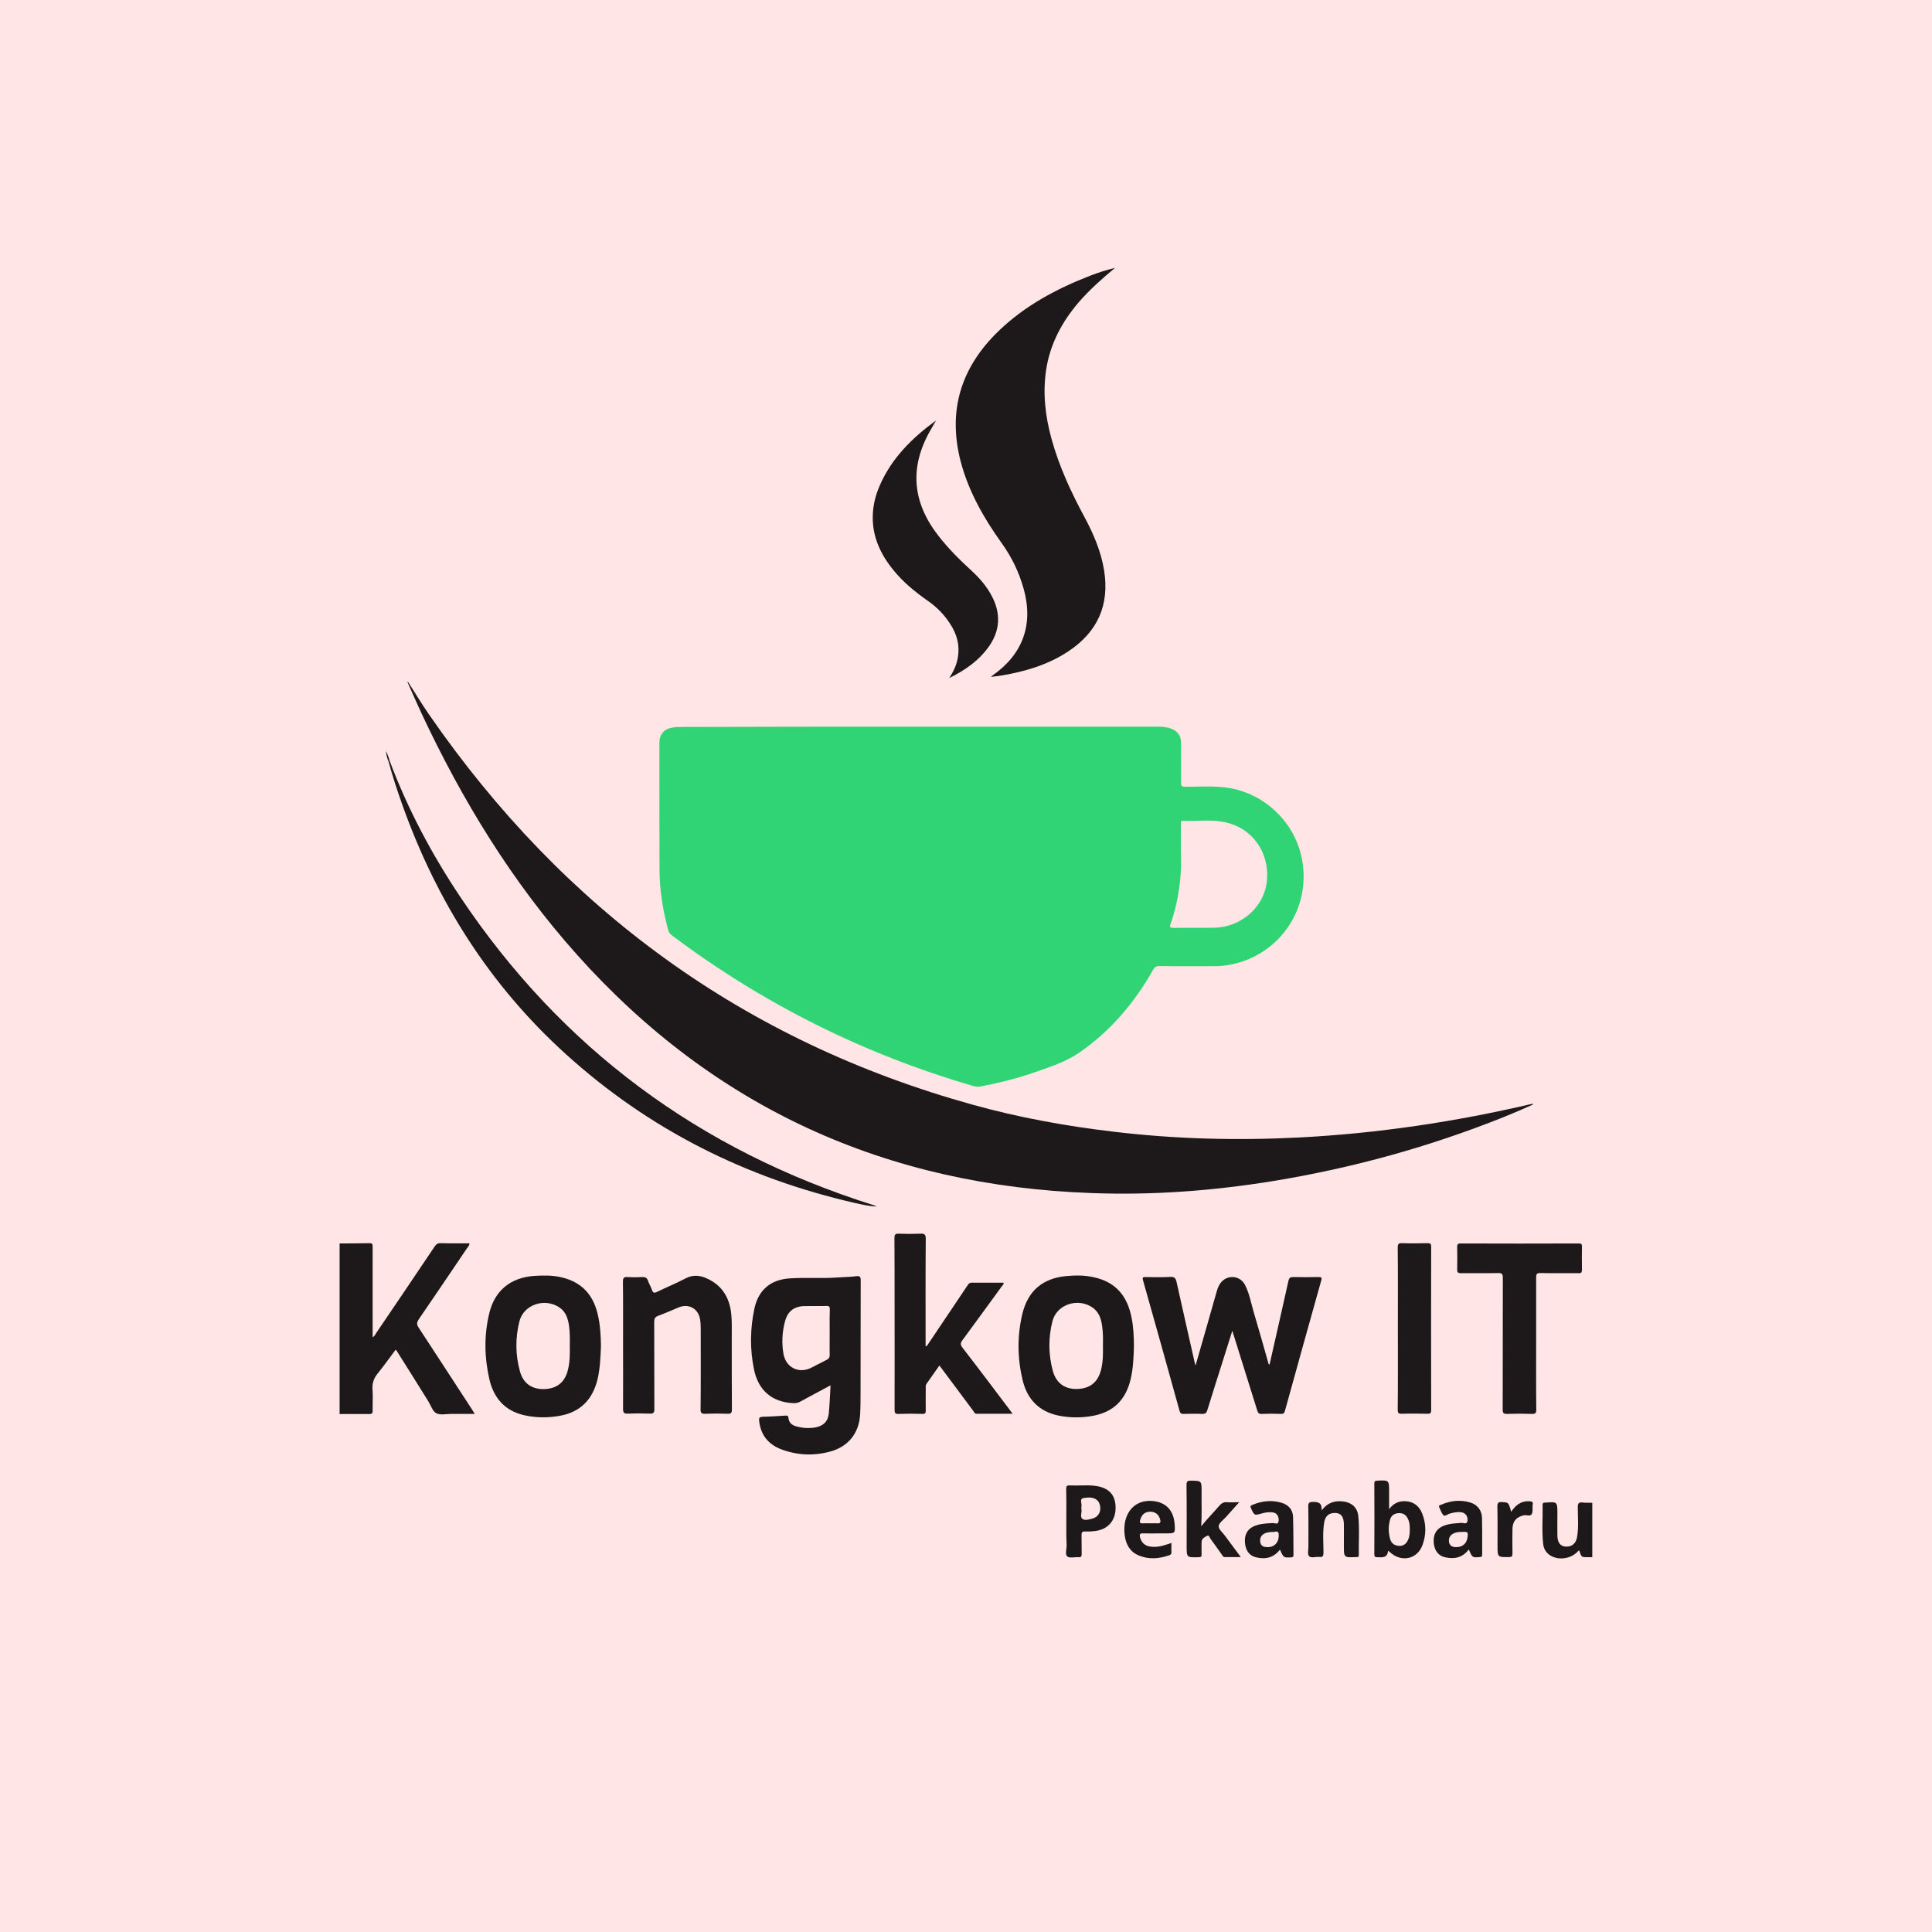
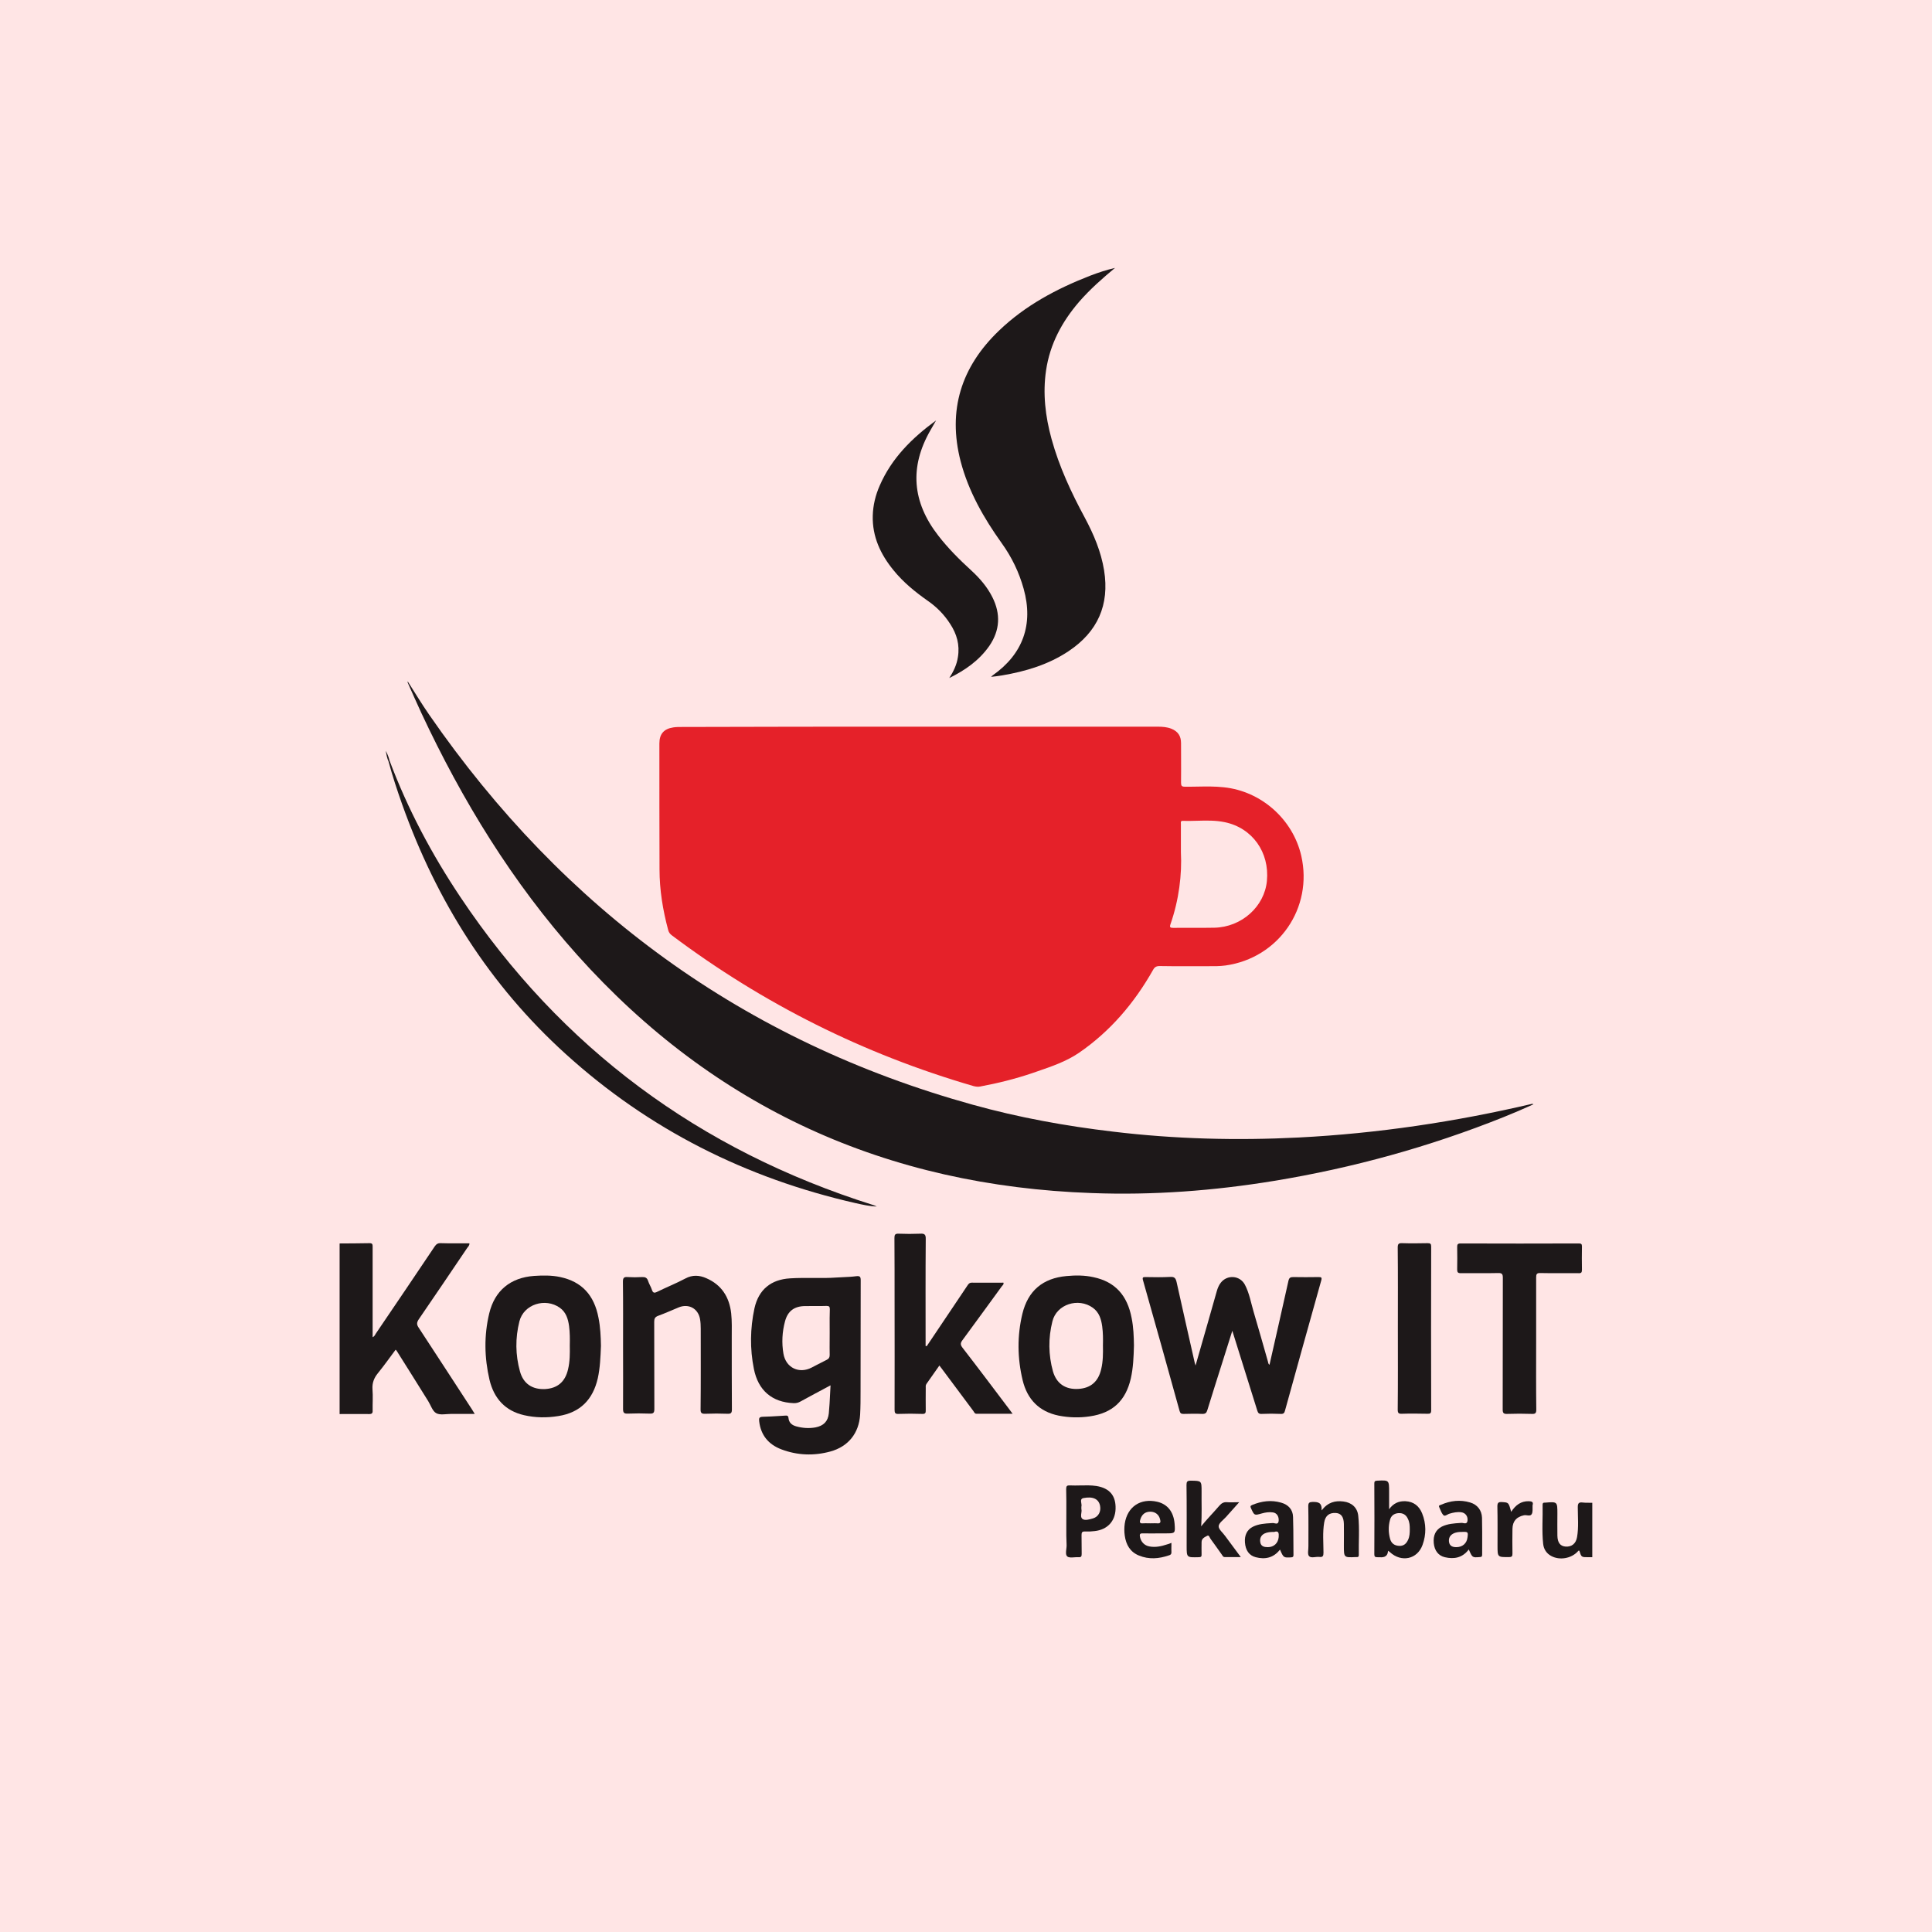
<svg xmlns="http://www.w3.org/2000/svg" width="512" height="512" viewBox="0 0 512 512" fill="none">
  <g clip-path="url(#clip0_1_61)">
    <rect width="512" height="512" fill="#FFE5E5" />
    <path d="M90 329.531C92.664 329.493 95.289 329.531 97.953 329.455C98.714 329.455 98.752 329.797 98.752 330.406C98.752 334.478 98.752 338.549 98.752 342.621C98.752 346.502 98.752 350.384 98.752 354.379C99.247 354.151 99.399 353.732 99.589 353.428C104.803 345.741 110.016 338.055 115.191 330.33C115.61 329.721 116.028 329.417 116.789 329.455C119.301 329.531 121.85 329.493 124.4 329.493C124.438 330.102 124.019 330.406 123.791 330.749C119.529 337.027 115.305 343.344 111.005 349.585C110.434 350.422 110.358 350.993 110.967 351.868C115.686 359.06 120.366 366.29 125.085 373.52C125.313 373.862 125.503 374.167 125.808 374.7C123.601 374.7 121.584 374.7 119.567 374.7C118.235 374.7 116.637 375.08 115.61 374.509C114.62 373.977 114.164 372.416 113.479 371.313C110.701 366.861 107.923 362.408 105.107 357.956C105.069 357.88 104.993 357.842 104.841 357.69C103.28 359.783 101.796 361.876 100.16 363.893C99.095 365.186 98.6 366.518 98.714 368.193C98.866 370.057 98.714 371.922 98.752 373.786C98.79 374.509 98.562 374.738 97.839 374.738C95.213 374.7 92.626 374.738 90 374.738C90 359.631 90 344.6 90 329.531Z" fill="#1D1819" />
    <path d="M421.972 412.677C421.63 412.677 421.249 412.677 420.907 412.677C419.08 412.677 419.08 412.677 418.547 410.964C418.319 410.85 418.205 411.04 418.091 411.193C416.378 413.019 413.334 413.552 411.127 412.372C409.833 411.687 409.11 410.546 408.958 409.176C408.578 405.713 408.882 402.212 408.806 398.749C408.806 398.331 408.996 398.179 409.377 398.217C409.415 398.217 409.453 398.217 409.491 398.217C412.725 397.95 412.725 397.95 412.725 401.147C412.725 403.087 412.687 405.028 412.725 406.969C412.763 408.833 413.486 409.747 414.894 409.861C416.492 409.975 417.634 409.1 417.938 407.349C418.395 404.724 418.129 402.06 418.129 399.396C418.129 398.407 418.395 398.064 419.385 398.179C420.26 398.293 421.135 398.217 421.972 398.255C421.972 403.011 421.972 407.844 421.972 412.677Z" fill="#1D1819" />
    <path d="M108.037 180.554C109.978 183.598 111.767 186.566 113.745 189.42C149.439 241.058 197.157 275.952 257.813 292.772C269.99 296.158 282.357 298.404 294.915 299.888C311.316 301.866 327.754 302.285 344.193 301.448C365.046 300.382 385.633 297.3 405.953 292.543C406.067 292.505 406.181 292.543 406.372 292.658C405.04 293.228 403.746 293.837 402.414 294.408C401.082 294.979 399.712 295.55 398.38 296.082C378.783 303.921 358.539 309.515 337.686 312.94C321.666 315.565 305.57 316.783 289.359 316.174C235.058 314.272 189.356 293.723 152.978 253.083C135.778 233.866 122.497 212.138 111.614 188.849C110.397 186.224 109.255 183.598 108.075 180.973C108.037 180.934 108.037 180.82 108.037 180.554Z" fill="#1D1819" />
    <path d="M295.486 71C292.137 73.778 288.865 76.67 286.011 79.942C281.445 85.232 278.248 91.168 277.221 98.132C276.307 104.296 277.03 110.347 278.667 116.321C280.684 123.665 283.88 130.515 287.495 137.212C289.854 141.626 291.795 146.192 292.594 151.139C294.078 160.31 290.882 167.426 283.195 172.563C277.83 176.14 271.817 177.928 265.538 178.994C264.625 179.146 263.712 179.26 262.646 179.374C262.875 179.146 262.989 179.032 263.103 178.956C271.094 173.324 273.91 165.485 271.284 156.048C270.067 151.672 268.126 147.638 265.462 143.947C260.706 137.288 256.672 130.248 254.579 122.257C251.078 108.71 254.731 97.218 264.739 87.629C271.665 80.97 279.961 76.556 288.827 73.093C290.996 72.256 293.203 71.533 295.486 71Z" fill="#1D1819" />
    <path d="M326.574 352.667C325.699 355.407 324.938 357.843 324.177 360.278C322.769 364.768 321.323 369.22 319.953 373.711C319.725 374.434 319.458 374.7 318.659 374.7C316.985 374.624 315.349 374.662 313.674 374.7C313.065 374.7 312.799 374.586 312.609 373.939C309.412 362.371 306.178 350.841 302.905 339.273C302.677 338.474 302.943 338.436 303.59 338.436C305.759 338.474 307.928 338.512 310.135 338.397C311.277 338.321 311.581 338.778 311.81 339.767C313.37 346.807 314.968 353.847 316.566 360.925C316.604 361.153 316.68 361.343 316.833 361.876C317.974 357.843 319.04 354.151 320.105 350.46C320.904 347.682 321.703 344.905 322.464 342.165C322.693 341.366 322.997 340.605 323.53 339.92C325.242 337.751 328.553 337.979 329.885 340.414C331.102 342.697 331.521 345.285 332.244 347.72C333.538 352.058 334.756 356.435 336.011 360.811C336.087 361.115 336.087 361.458 336.43 361.686C338.104 354.266 339.817 346.845 341.453 339.425C341.643 338.626 341.948 338.436 342.709 338.436C344.916 338.474 347.123 338.474 349.368 338.436C350.129 338.436 350.395 338.474 350.129 339.387C346.894 350.841 343.736 362.333 340.54 373.825C340.387 374.434 340.159 374.738 339.436 374.7C337.724 374.624 336.049 374.624 334.337 374.7C333.614 374.738 333.386 374.434 333.195 373.825C331.026 366.899 328.857 359.973 326.574 352.667Z" fill="#1D1819" />
    <path d="M251.573 179.679C252.676 177.967 253.552 176.178 253.856 174.123C254.389 170.889 253.552 167.997 251.801 165.333C250.241 162.898 248.262 160.881 245.903 159.245C242.554 156.885 239.396 154.336 236.808 151.139C233.346 146.915 231.139 142.197 231.291 136.641C231.367 133.901 232.014 131.238 233.117 128.726C236.276 121.42 241.717 116.055 248.072 111.412C247.577 112.287 247.083 113.125 246.588 114C240.956 123.779 241.755 133.064 248.643 141.931C251.23 145.279 254.237 148.285 257.357 151.139C259.602 153.194 261.619 155.515 262.989 158.255C265.234 162.707 265.006 167.045 262.19 171.155C259.488 175.037 255.759 177.624 251.573 179.679Z" fill="#1D1819" />
    <path d="M245.598 356.739C248.49 352.401 251.42 348.101 254.312 343.763C255.035 342.697 255.758 341.593 256.481 340.528C256.748 340.147 257.014 339.919 257.509 339.919C260.325 339.957 263.102 339.919 265.918 339.919C266.071 340.414 265.69 340.604 265.5 340.87C262.037 345.627 258.574 350.384 255.073 355.14C254.503 355.901 254.464 356.358 255.073 357.157C259.259 362.561 263.369 368.04 267.479 373.482C267.745 373.824 267.973 374.167 268.354 374.662C265.043 374.662 261.923 374.662 258.764 374.662C258.27 374.662 258.156 374.205 257.927 373.9C255.187 370.247 252.486 366.594 249.784 362.979C249.518 362.637 249.251 362.294 248.947 361.876C247.767 363.55 246.664 365.148 245.522 366.747C245.256 367.127 245.332 367.508 245.332 367.888C245.332 369.829 245.294 371.77 245.332 373.71C245.37 374.471 245.18 374.738 244.38 374.7C242.288 374.623 240.195 374.623 238.102 374.7C237.265 374.738 237.074 374.471 237.074 373.634C237.112 364.197 237.074 354.722 237.074 345.285C237.074 339.539 237.074 333.831 237.036 328.085C237.036 327.247 237.188 326.905 238.14 326.943C240.042 327.019 241.945 327.019 243.848 326.943C244.989 326.867 245.37 327.133 245.332 328.389C245.256 337.484 245.294 346.578 245.294 355.673C245.294 356.016 245.294 356.358 245.294 356.701C245.446 356.701 245.522 356.739 245.598 356.739Z" fill="#1D1819" />
    <path d="M103.243 201.597C108.037 214.383 114.392 226.332 121.965 237.671C148.792 277.817 185.399 304.835 231.367 319.333C231.709 319.447 232.013 319.561 232.356 319.751C230.453 319.675 228.589 319.257 226.724 318.838C197.766 312.255 172.004 299.355 149.934 279.339C129.766 261.074 115.686 238.775 106.591 213.203C105.26 209.436 104.004 205.669 102.976 201.826C102.938 201.559 103.053 201.521 103.243 201.597Z" fill="#1D1819" />
    <path d="M165.116 356.624C165.116 350.955 165.154 345.323 165.078 339.653C165.078 338.625 165.382 338.359 166.334 338.435C167.589 338.511 168.883 338.511 170.139 338.435C170.938 338.397 171.471 338.587 171.737 339.424C172.004 340.262 172.498 340.985 172.765 341.822C173.031 342.621 173.373 342.735 174.134 342.355C176.608 341.137 179.196 340.109 181.631 338.816C183.534 337.788 185.398 337.94 187.187 338.739C191.22 340.49 193.275 343.724 193.77 348.024C193.998 350.155 193.922 352.286 193.922 354.417C193.922 360.772 193.922 367.165 193.96 373.52C193.96 374.471 193.694 374.7 192.78 374.662C190.84 374.585 188.899 374.585 186.958 374.662C185.969 374.7 185.626 374.509 185.664 373.406C185.741 366.328 185.703 359.25 185.703 352.134C185.703 351.259 185.664 350.384 185.512 349.547C185.018 346.769 182.506 345.399 179.88 346.464C178.054 347.225 176.265 348.024 174.401 348.709C173.602 349.014 173.373 349.432 173.373 350.27C173.411 357.994 173.373 365.719 173.411 373.406C173.411 374.395 173.145 374.662 172.194 374.623C170.253 374.547 168.312 374.547 166.372 374.623C165.42 374.662 165.116 374.433 165.116 373.406C165.154 367.85 165.116 362.256 165.116 356.624Z" fill="#1D1819" />
    <path d="M407.095 356.092C407.095 361.914 407.057 367.736 407.133 373.558C407.133 374.509 406.867 374.737 405.954 374.699C403.785 374.623 401.616 374.623 399.409 374.699C398.495 374.737 398.229 374.471 398.229 373.558C398.267 361.914 398.229 350.308 398.267 338.663C398.267 337.674 398.077 337.332 397.011 337.37C393.739 337.446 390.428 337.37 387.156 337.408C386.357 337.408 386.166 337.179 386.166 336.418C386.204 334.44 386.204 332.461 386.166 330.482C386.166 329.797 386.28 329.531 387.08 329.531C397.544 329.569 407.97 329.569 418.435 329.531C419.044 329.531 419.234 329.683 419.234 330.33C419.196 332.385 419.196 334.44 419.234 336.494C419.234 337.217 419.044 337.446 418.321 337.408C414.972 337.37 411.585 337.446 408.237 337.37C407.247 337.332 407.095 337.674 407.095 338.549C407.095 344.371 407.095 350.231 407.095 356.092Z" fill="#1D1819" />
    <path d="M370.449 351.982C370.449 344.866 370.487 337.75 370.411 330.596C370.411 329.645 370.677 329.417 371.59 329.455C373.836 329.531 376.119 329.493 378.364 329.455C379.087 329.455 379.277 329.645 379.277 330.368C379.239 344.828 379.239 359.25 379.277 373.71C379.277 374.509 379.049 374.699 378.288 374.661C376.043 374.623 373.759 374.585 371.514 374.661C370.639 374.699 370.411 374.471 370.411 373.558C370.487 366.404 370.449 359.174 370.449 351.982Z" fill="#1D1819" />
    <path d="M318.317 404.495C319.877 402.554 321.59 400.842 323.15 399.015C323.72 398.368 324.291 398.026 325.166 398.102C326.156 398.178 327.107 398.102 328.401 398.102C327.107 399.548 326.004 400.766 324.9 402.021C324.177 402.82 322.997 403.62 322.959 404.457C322.921 405.294 324.063 406.169 324.672 407.044C326.004 408.871 327.336 410.659 328.82 412.638C327.297 412.638 325.928 412.638 324.558 412.638C324.101 412.638 323.987 412.258 323.797 411.991C322.807 410.621 321.856 409.213 320.828 407.843C320.562 407.501 320.41 406.702 319.915 407.006C319.306 407.349 318.431 407.653 318.431 408.681C318.431 409.746 318.393 410.812 318.431 411.877C318.469 412.486 318.317 412.676 317.67 412.676C314.474 412.752 314.474 412.79 314.474 409.67C314.474 404.305 314.512 398.901 314.436 393.536C314.436 392.66 314.626 392.394 315.539 392.394C318.431 392.432 318.431 392.394 318.431 395.248C318.393 398.33 318.545 401.374 318.317 404.495Z" fill="#1D1819" />
    <path d="M350.243 400.271C351.955 398.064 353.858 397.645 356.027 397.912C358.196 398.178 359.718 399.51 359.946 401.679C360.327 405.142 360.022 408.643 360.098 412.105C360.098 412.524 359.946 412.676 359.527 412.638C359.451 412.638 359.375 412.638 359.299 412.638C356.141 412.79 356.141 412.79 356.141 409.594C356.141 407.691 356.179 405.789 356.141 403.886C356.103 401.983 355.418 401.07 354.048 400.956C352.297 400.842 351.232 401.641 350.927 403.467C350.471 406.131 350.737 408.833 350.737 411.497C350.737 412.372 350.547 412.714 349.634 412.6C348.72 412.486 347.465 413.019 346.894 412.372C346.437 411.839 346.78 410.621 346.742 409.708C346.742 406.207 346.78 402.668 346.704 399.167C346.704 398.216 347.008 398.064 347.883 398.026C349.329 398.026 350.357 398.178 350.243 400.271Z" fill="#1D1819" />
    <path d="M400.474 400.652C401.654 398.863 403.062 397.798 405.117 397.836C405.878 397.874 406.448 397.95 406.144 398.939C406.144 398.977 406.144 399.016 406.144 399.054C406.106 399.815 406.258 400.69 405.916 401.261C405.535 401.946 404.546 401.413 403.861 401.565C401.882 401.984 400.855 403.125 400.817 405.18C400.779 407.349 400.779 409.518 400.817 411.687C400.817 412.372 400.703 412.639 399.941 412.639C396.859 412.677 396.859 412.677 396.859 409.632C396.859 406.169 396.897 402.669 396.821 399.206C396.821 398.216 397.126 398.026 398.001 398.064C399.789 398.178 399.789 398.102 400.474 400.652Z" fill="#1D1819" />
    <path d="M103.243 201.597C103.167 201.673 103.091 201.749 103.015 201.825C102.52 200.95 102.444 199.923 102.215 198.971C102.672 199.77 103.015 200.646 103.243 201.597Z" fill="#1D1819" />
-     <path fill-rule="evenodd" clip-rule="evenodd" d="M306.787 192.579H243.723C222.721 192.579 201.681 192.579 180.679 192.655C179.918 192.655 179.157 192.655 178.434 192.769C175.923 193.149 174.743 194.519 174.743 197.031C174.743 208.18 174.743 219.292 174.781 230.403C174.781 235.845 175.656 241.172 177.064 246.423C177.217 247.07 177.559 247.527 178.092 247.908C202.293 266.059 228.93 279.377 258.003 287.825C258.612 287.977 259.144 288.053 259.753 287.939C264.434 287.064 269.038 285.922 273.528 284.4C274.006 284.234 274.484 284.07 274.963 283.905C278.755 282.602 282.55 281.299 285.896 279.035C294.229 273.327 300.622 265.792 305.569 257.04C305.987 256.279 306.444 256.013 307.319 256.013C310.001 256.07 312.661 256.063 315.331 256.056C316.223 256.053 317.117 256.051 318.012 256.051C318.684 256.04 319.353 256.045 320.02 256.05C321.617 256.063 323.201 256.075 324.786 255.861C338.865 253.882 348.036 240.601 344.839 226.75C342.594 217.085 334.223 209.664 324.329 208.637C321.999 208.378 319.652 208.419 317.311 208.459C316.211 208.478 315.112 208.497 314.017 208.485C313.179 208.485 312.989 208.256 312.989 207.419C313.015 205.087 313.006 202.771 312.998 200.45C312.993 199.287 312.989 198.123 312.989 196.955C312.989 195.052 312.19 193.834 310.402 193.111C309.222 192.655 308.004 192.579 306.787 192.579ZM312.951 218.379V225.837C313.256 231.735 312.456 238.432 310.173 244.977C309.907 245.777 310.173 245.891 310.896 245.891C312.462 245.874 314.021 245.879 315.579 245.884C317.655 245.89 319.73 245.896 321.817 245.853C329.047 245.7 335.098 240.259 335.745 233.447C336.468 225.875 331.901 219.406 324.557 217.884C322.121 217.376 319.634 217.444 317.153 217.512C315.914 217.546 314.676 217.579 313.446 217.541C312.902 217.509 312.923 217.854 312.943 218.191C312.947 218.254 312.951 218.318 312.951 218.379Z" fill="#30D475" />
+     <path fill-rule="evenodd" clip-rule="evenodd" d="M306.787 192.579H243.723C222.721 192.579 201.681 192.579 180.679 192.655C179.918 192.655 179.157 192.655 178.434 192.769C175.923 193.149 174.743 194.519 174.743 197.031C174.743 208.18 174.743 219.292 174.781 230.403C174.781 235.845 175.656 241.172 177.064 246.423C177.217 247.07 177.559 247.527 178.092 247.908C202.293 266.059 228.93 279.377 258.003 287.825C258.612 287.977 259.144 288.053 259.753 287.939C264.434 287.064 269.038 285.922 273.528 284.4C274.006 284.234 274.484 284.07 274.963 283.905C278.755 282.602 282.55 281.299 285.896 279.035C294.229 273.327 300.622 265.792 305.569 257.04C305.987 256.279 306.444 256.013 307.319 256.013C310.001 256.07 312.661 256.063 315.331 256.056C316.223 256.053 317.117 256.051 318.012 256.051C318.684 256.04 319.353 256.045 320.02 256.05C321.617 256.063 323.201 256.075 324.786 255.861C338.865 253.882 348.036 240.601 344.839 226.75C342.594 217.085 334.223 209.664 324.329 208.637C321.999 208.378 319.652 208.419 317.311 208.459C316.211 208.478 315.112 208.497 314.017 208.485C313.179 208.485 312.989 208.256 312.989 207.419C313.015 205.087 313.006 202.771 312.998 200.45C312.993 199.287 312.989 198.123 312.989 196.955C312.989 195.052 312.19 193.834 310.402 193.111C309.222 192.655 308.004 192.579 306.787 192.579ZM312.951 218.379V225.837C313.256 231.735 312.456 238.432 310.173 244.977C309.907 245.777 310.173 245.891 310.896 245.891C312.462 245.874 314.021 245.879 315.579 245.884C317.655 245.89 319.73 245.896 321.817 245.853C329.047 245.7 335.098 240.259 335.745 233.447C336.468 225.875 331.901 219.406 324.557 217.884C322.121 217.376 319.634 217.444 317.153 217.512C315.914 217.546 314.676 217.579 313.446 217.541C312.902 217.509 312.923 217.854 312.943 218.191C312.947 218.254 312.951 218.318 312.951 218.379Z" fill="#E52129" />
    <path fill-rule="evenodd" clip-rule="evenodd" d="M218.63 367.913C219.116 367.654 219.606 367.393 220.103 367.127C220.058 367.912 220.019 368.679 219.981 369.433C219.892 371.202 219.807 372.893 219.646 374.547C219.418 376.716 218.239 377.858 216.108 378.277C214.395 378.581 212.721 378.467 211.047 378.01C209.905 377.706 209.068 377.059 208.954 375.765C208.878 375.086 208.504 375.118 208.053 375.155L208.04 375.156C207.546 375.185 207.051 375.216 206.556 375.247C205.072 375.339 203.588 375.432 202.104 375.461C201.153 375.499 201.115 375.879 201.191 376.64C201.609 380.332 203.664 382.805 207.089 384.099C211.313 385.697 215.689 385.849 220.027 384.67C224.784 383.376 227.638 379.837 227.942 374.89C228.056 372.835 228.056 370.78 228.056 368.725C228.075 363.836 228.075 358.936 228.075 354.032C228.075 349.128 228.075 344.219 228.094 339.311C228.094 338.359 227.904 338.093 226.915 338.207C225.77 338.36 224.643 338.41 223.509 338.461C222.947 338.486 222.383 338.512 221.815 338.549C219.679 338.706 217.542 338.691 215.405 338.677C213.394 338.663 211.383 338.649 209.372 338.778C204.311 339.082 201.039 341.746 199.935 346.731C198.793 352.058 198.717 357.424 199.783 362.751C200.924 368.535 204.654 371.617 210.285 371.846C210.97 371.884 211.579 371.732 212.188 371.389C214.282 370.233 216.401 369.102 218.63 367.913ZM219.866 355.141C219.871 354.481 219.875 353.821 219.875 353.162C219.875 352.649 219.872 352.136 219.87 351.622C219.863 350.078 219.856 348.529 219.913 346.959C219.913 346.274 219.723 346.084 219.038 346.084C217.95 346.127 216.863 346.121 215.776 346.115C214.96 346.11 214.145 346.106 213.33 346.122C210.476 346.16 208.763 347.454 208.04 350.156C207.279 352.972 207.127 355.864 207.622 358.756C208.269 362.485 211.77 364.159 215.118 362.409C215.562 362.18 216.006 361.948 216.45 361.715C217.338 361.25 218.226 360.785 219.114 360.354C219.646 360.087 219.875 359.745 219.875 359.098C219.849 357.779 219.858 356.46 219.866 355.141Z" fill="#1D1819" />
    <path fill-rule="evenodd" clip-rule="evenodd" d="M158.42 365.262C159.029 362.485 159.143 359.631 159.257 356.662C159.219 354.265 159.105 351.716 158.61 349.242C157.468 343.192 154.158 339.653 148.488 338.435C146.205 337.94 143.845 337.978 141.524 338.131C135.284 338.587 131.098 342.012 129.652 348.062C128.244 353.923 128.358 359.821 129.728 365.681C130.908 370.59 133.876 373.9 138.899 375.042C141.905 375.727 144.911 375.765 147.955 375.27C153.777 374.357 157.126 370.894 158.42 365.262ZM150.543 362.865C151.037 360.81 151.037 358.717 150.999 356.624C151.037 354.874 151.037 353.123 150.809 351.411C150.543 349.508 150.01 347.758 148.374 346.578C144.53 343.839 138.784 345.627 137.643 350.193C136.539 354.57 136.577 359.06 137.795 363.436C138.708 366.746 141.106 368.269 144.454 368.116C147.727 367.926 149.782 366.214 150.543 362.865Z" fill="#1D1819" />
    <path fill-rule="evenodd" clip-rule="evenodd" d="M299.67 365.339C300.317 362.485 300.431 359.593 300.508 356.549C300.469 354.227 300.393 351.754 299.899 349.319C298.757 343.268 295.523 339.691 289.815 338.474C287.455 337.941 285.02 337.941 282.623 338.169C276.344 338.74 272.425 342.051 270.94 348.177C269.532 354.037 269.609 359.935 271.017 365.796C272.234 370.819 275.355 374.091 280.568 375.157C283.308 375.689 286.047 375.765 288.825 375.347C294.838 374.472 298.3 371.237 299.67 365.339ZM291.831 362.827C292.326 360.773 292.326 358.68 292.288 356.587C292.326 354.912 292.326 353.2 292.098 351.526C291.831 349.585 291.299 347.797 289.624 346.579C285.781 343.801 279.997 345.628 278.893 350.194C277.79 354.57 277.828 359.06 279.046 363.436C279.997 366.709 282.394 368.269 285.743 368.079C289.054 367.888 291.07 366.138 291.831 362.827Z" fill="#1D1819" />
    <path fill-rule="evenodd" clip-rule="evenodd" d="M365.319 412.688C366.513 412.737 367.687 412.785 367.862 410.964C367.972 411.056 368.065 411.121 368.144 411.177C368.228 411.236 368.298 411.285 368.357 411.344C371.363 414.122 375.625 413.247 376.995 409.404C377.984 406.664 377.984 403.81 376.881 401.07C376.082 399.091 374.636 397.95 372.467 397.836C370.716 397.76 369.27 398.368 368.129 399.967V395.4C368.129 393.809 368.129 393.019 367.734 392.646C367.337 392.27 366.537 392.318 364.932 392.394C364.323 392.432 364.209 392.622 364.209 393.155C364.247 399.396 364.247 405.636 364.209 411.877C364.209 412.524 364.399 412.676 365.008 412.676C365.111 412.679 365.215 412.684 365.319 412.688ZM373.152 408.072C373.57 407.197 373.608 406.245 373.608 405.294C373.608 404.343 373.57 403.429 373.113 402.516C372.619 401.413 371.782 400.918 370.564 400.994C369.384 401.108 368.623 401.717 368.357 402.821C367.9 404.495 367.938 406.169 368.395 407.844C368.737 409.023 369.537 409.594 370.754 409.67C371.972 409.746 372.695 409.099 373.152 408.072Z" fill="#1D1819" />
    <path fill-rule="evenodd" clip-rule="evenodd" d="M282.591 400.984C282.588 401.698 282.586 402.411 282.586 403.125C282.586 403.551 282.585 403.978 282.583 404.406C282.577 406.121 282.571 407.851 282.662 409.556C282.662 409.843 282.624 410.164 282.585 410.489C282.49 411.287 282.393 412.108 282.852 412.486C283.251 412.81 283.959 412.759 284.689 412.706C285.074 412.679 285.465 412.65 285.821 412.677C286.506 412.715 286.658 412.486 286.658 411.802C286.639 410.964 286.639 410.136 286.639 409.309C286.639 408.481 286.639 407.654 286.62 406.817C286.62 406.094 286.772 405.827 287.533 405.865C288.37 405.903 289.245 405.865 290.121 405.751C293.469 405.371 295.524 403.164 295.638 399.891C295.752 396.428 294.116 394.373 290.539 393.802C289.129 393.594 287.706 393.625 286.285 393.656C285.366 393.675 284.449 393.695 283.537 393.65C282.776 393.612 282.548 393.802 282.548 394.602C282.605 396.713 282.598 398.846 282.591 400.984ZM286.571 399.574C286.575 399.674 286.582 399.799 286.582 399.967C286.668 400.242 286.618 400.593 286.566 400.956C286.48 401.55 286.39 402.177 286.886 402.555C287.533 403.011 288.713 402.669 289.626 402.402C291.072 401.984 291.833 400.614 291.529 399.054C291.186 397.303 289.74 396.504 287.152 396.999C286.357 397.148 286.455 397.735 286.554 398.337C286.607 398.656 286.661 398.98 286.582 399.244C286.559 399.335 286.563 399.426 286.571 399.574Z" fill="#1D1819" />
    <path fill-rule="evenodd" clip-rule="evenodd" d="M382.892 412.676C385.327 413.247 387.535 412.867 389.247 410.621C390.183 412.792 390.198 412.791 392.045 412.646L392.139 412.638C392.672 412.638 392.786 412.448 392.786 411.953C392.786 411.133 392.788 410.316 392.791 409.5C392.798 407.06 392.805 404.636 392.748 402.212C392.672 400.233 391.53 398.749 389.627 398.178C386.964 397.379 384.376 397.683 381.865 398.787C381.817 398.807 381.765 398.826 381.713 398.844C381.478 398.926 381.245 399.008 381.37 399.32C381.452 399.502 381.529 399.69 381.607 399.879C381.855 400.482 382.106 401.092 382.511 401.527C382.798 401.814 383.192 401.6 383.583 401.388C383.763 401.291 383.942 401.194 384.11 401.146C385.137 400.842 386.203 400.613 387.268 400.766C388.372 400.918 389.057 401.869 388.904 403.011C388.792 403.828 388.262 403.727 387.778 403.635C387.608 403.603 387.445 403.572 387.306 403.582C387.218 403.587 387.129 403.593 387.041 403.598C385.341 403.705 383.648 403.811 382.093 404.571C380.495 405.408 379.772 406.854 379.962 408.947C380.152 410.888 381.142 412.258 382.892 412.676ZM388.904 407.425C389.095 405.979 389.057 405.903 387.344 405.979C386.659 405.979 385.822 406.017 385.023 406.474C384.11 407.006 383.843 407.844 384.034 408.795C384.262 409.784 385.061 410.013 385.936 410.013C387.573 410.013 388.714 409.023 388.904 407.425Z" fill="#1D1819" />
    <path fill-rule="evenodd" clip-rule="evenodd" d="M310.432 409.74C310.436 409.457 310.44 409.168 310.44 408.871C309.984 409.061 309.603 409.213 309.261 409.289C307.777 409.784 306.216 410.126 304.618 409.822C303.286 409.594 302.373 408.604 302.107 407.311C301.955 406.588 302.107 406.321 302.906 406.359C304.25 406.385 305.595 406.376 306.939 406.368C307.612 406.363 308.284 406.359 308.956 406.359C310.199 406.359 310.826 406.359 311.121 406.046C311.421 405.726 311.374 405.079 311.277 403.772C311.011 400.651 309.413 398.635 306.711 397.988C302.259 396.96 298.758 399.281 298.073 403.772C297.921 404.837 297.921 405.903 298.073 406.968C298.416 409.365 299.481 411.268 301.802 412.219C304.466 413.323 307.13 413.095 309.793 412.181C310.212 412.067 310.478 411.839 310.44 411.344C310.415 410.817 310.423 410.289 310.432 409.74ZM304.243 403.687C304.455 403.691 304.667 403.696 304.885 403.696C305.09 403.696 305.296 403.691 305.499 403.687C305.896 403.679 306.282 403.67 306.635 403.696C307.586 403.81 307.624 403.315 307.434 402.63C307.13 401.374 306.14 400.613 304.847 400.613C303.515 400.613 302.639 401.298 302.221 402.592C301.954 403.353 301.993 403.81 302.982 403.696C303.412 403.67 303.825 403.679 304.243 403.687Z" fill="#1D1819" />
    <path fill-rule="evenodd" clip-rule="evenodd" d="M332.777 412.676C335.25 413.323 337.496 412.867 339.208 410.66C340.159 412.829 340.159 412.829 342.176 412.714C342.595 412.676 342.785 412.6 342.785 412.106C342.772 410.978 342.768 409.855 342.764 408.735C342.755 406.489 342.747 404.256 342.671 402.022C342.633 400.043 341.415 398.749 339.512 398.216C336.887 397.455 334.337 397.798 331.864 398.825C331.293 399.053 331.331 399.282 331.559 399.776C331.996 400.706 332.205 401.172 332.555 401.335C332.908 401.499 333.402 401.356 334.413 401.07C335.365 400.804 336.354 400.652 337.343 400.804C338.371 400.956 338.942 401.869 338.865 403.011C338.781 403.915 338.235 403.791 337.757 403.683C337.591 403.646 337.433 403.61 337.305 403.62C337.147 403.63 336.989 403.639 336.83 403.649C335.195 403.747 333.542 403.846 332.016 404.609C330.494 405.37 329.771 406.854 329.923 408.757C330.075 410.85 331.026 412.22 332.777 412.676ZM338.865 407.349C338.942 406.322 338.865 405.56 337.686 405.979C336.696 405.979 335.897 406.017 335.098 406.398C334.147 406.892 333.804 407.729 333.995 408.757C334.185 409.822 335.06 410.013 335.973 410.013C337.61 410.013 338.713 408.947 338.865 407.349Z" fill="#1D1819" />
  </g>
  <defs>
    <clipPath id="clip0_1_61">
      <rect width="512" height="512" fill="white" />
    </clipPath>
  </defs>
</svg>
